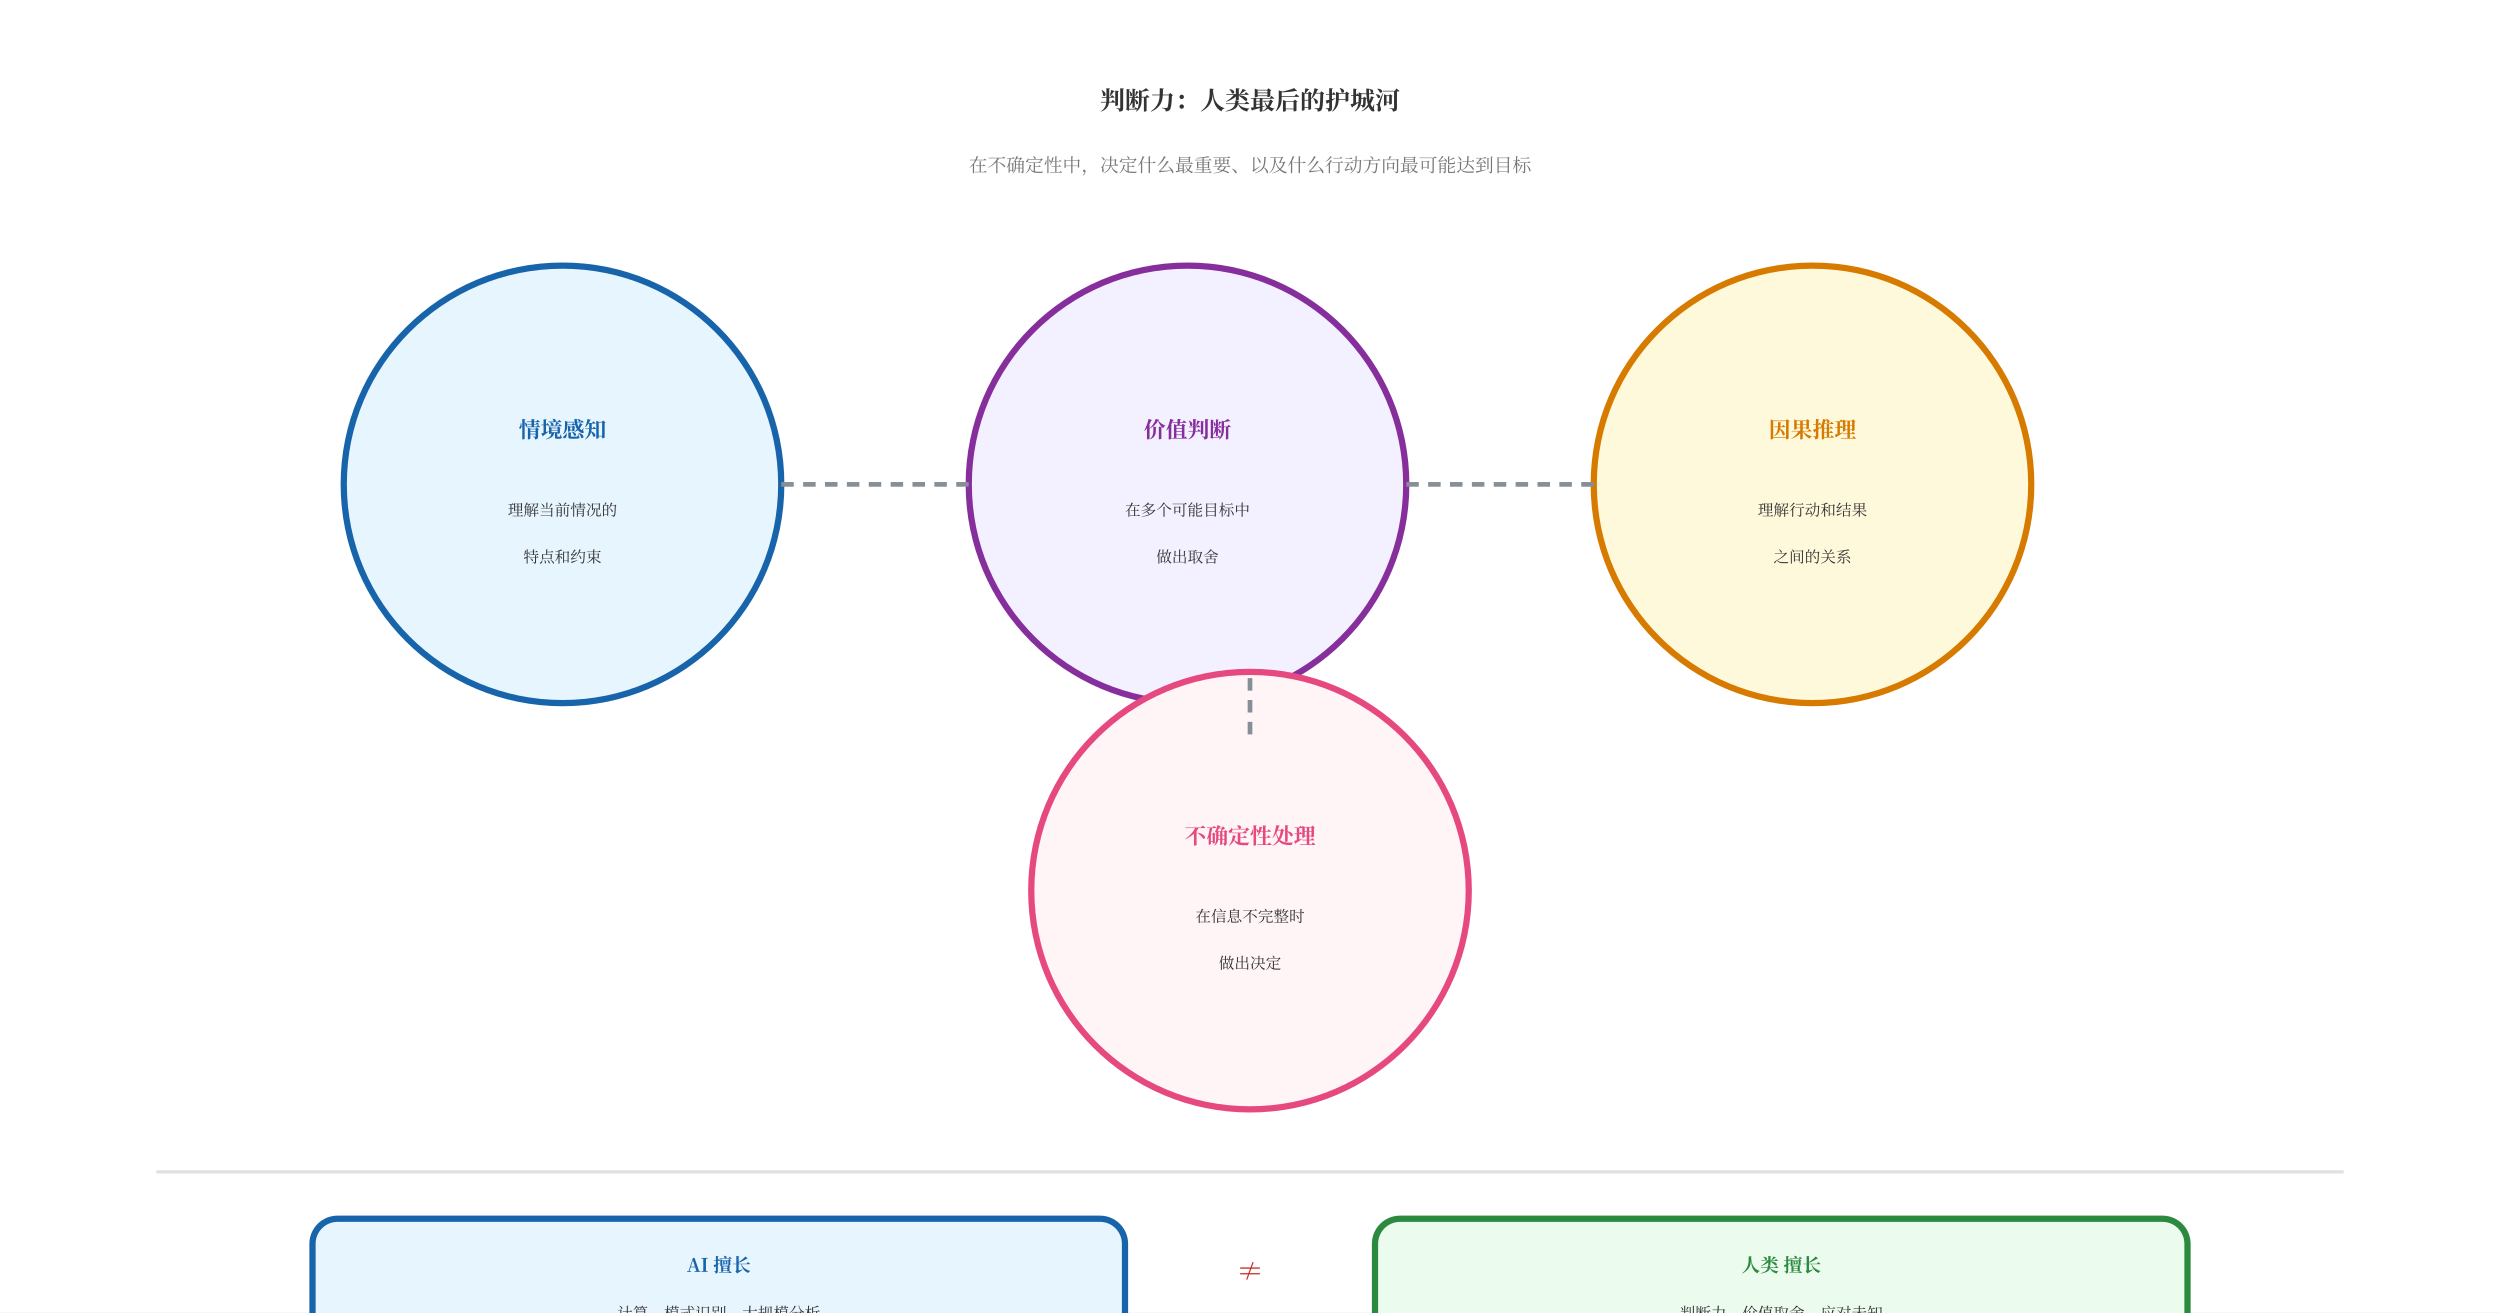
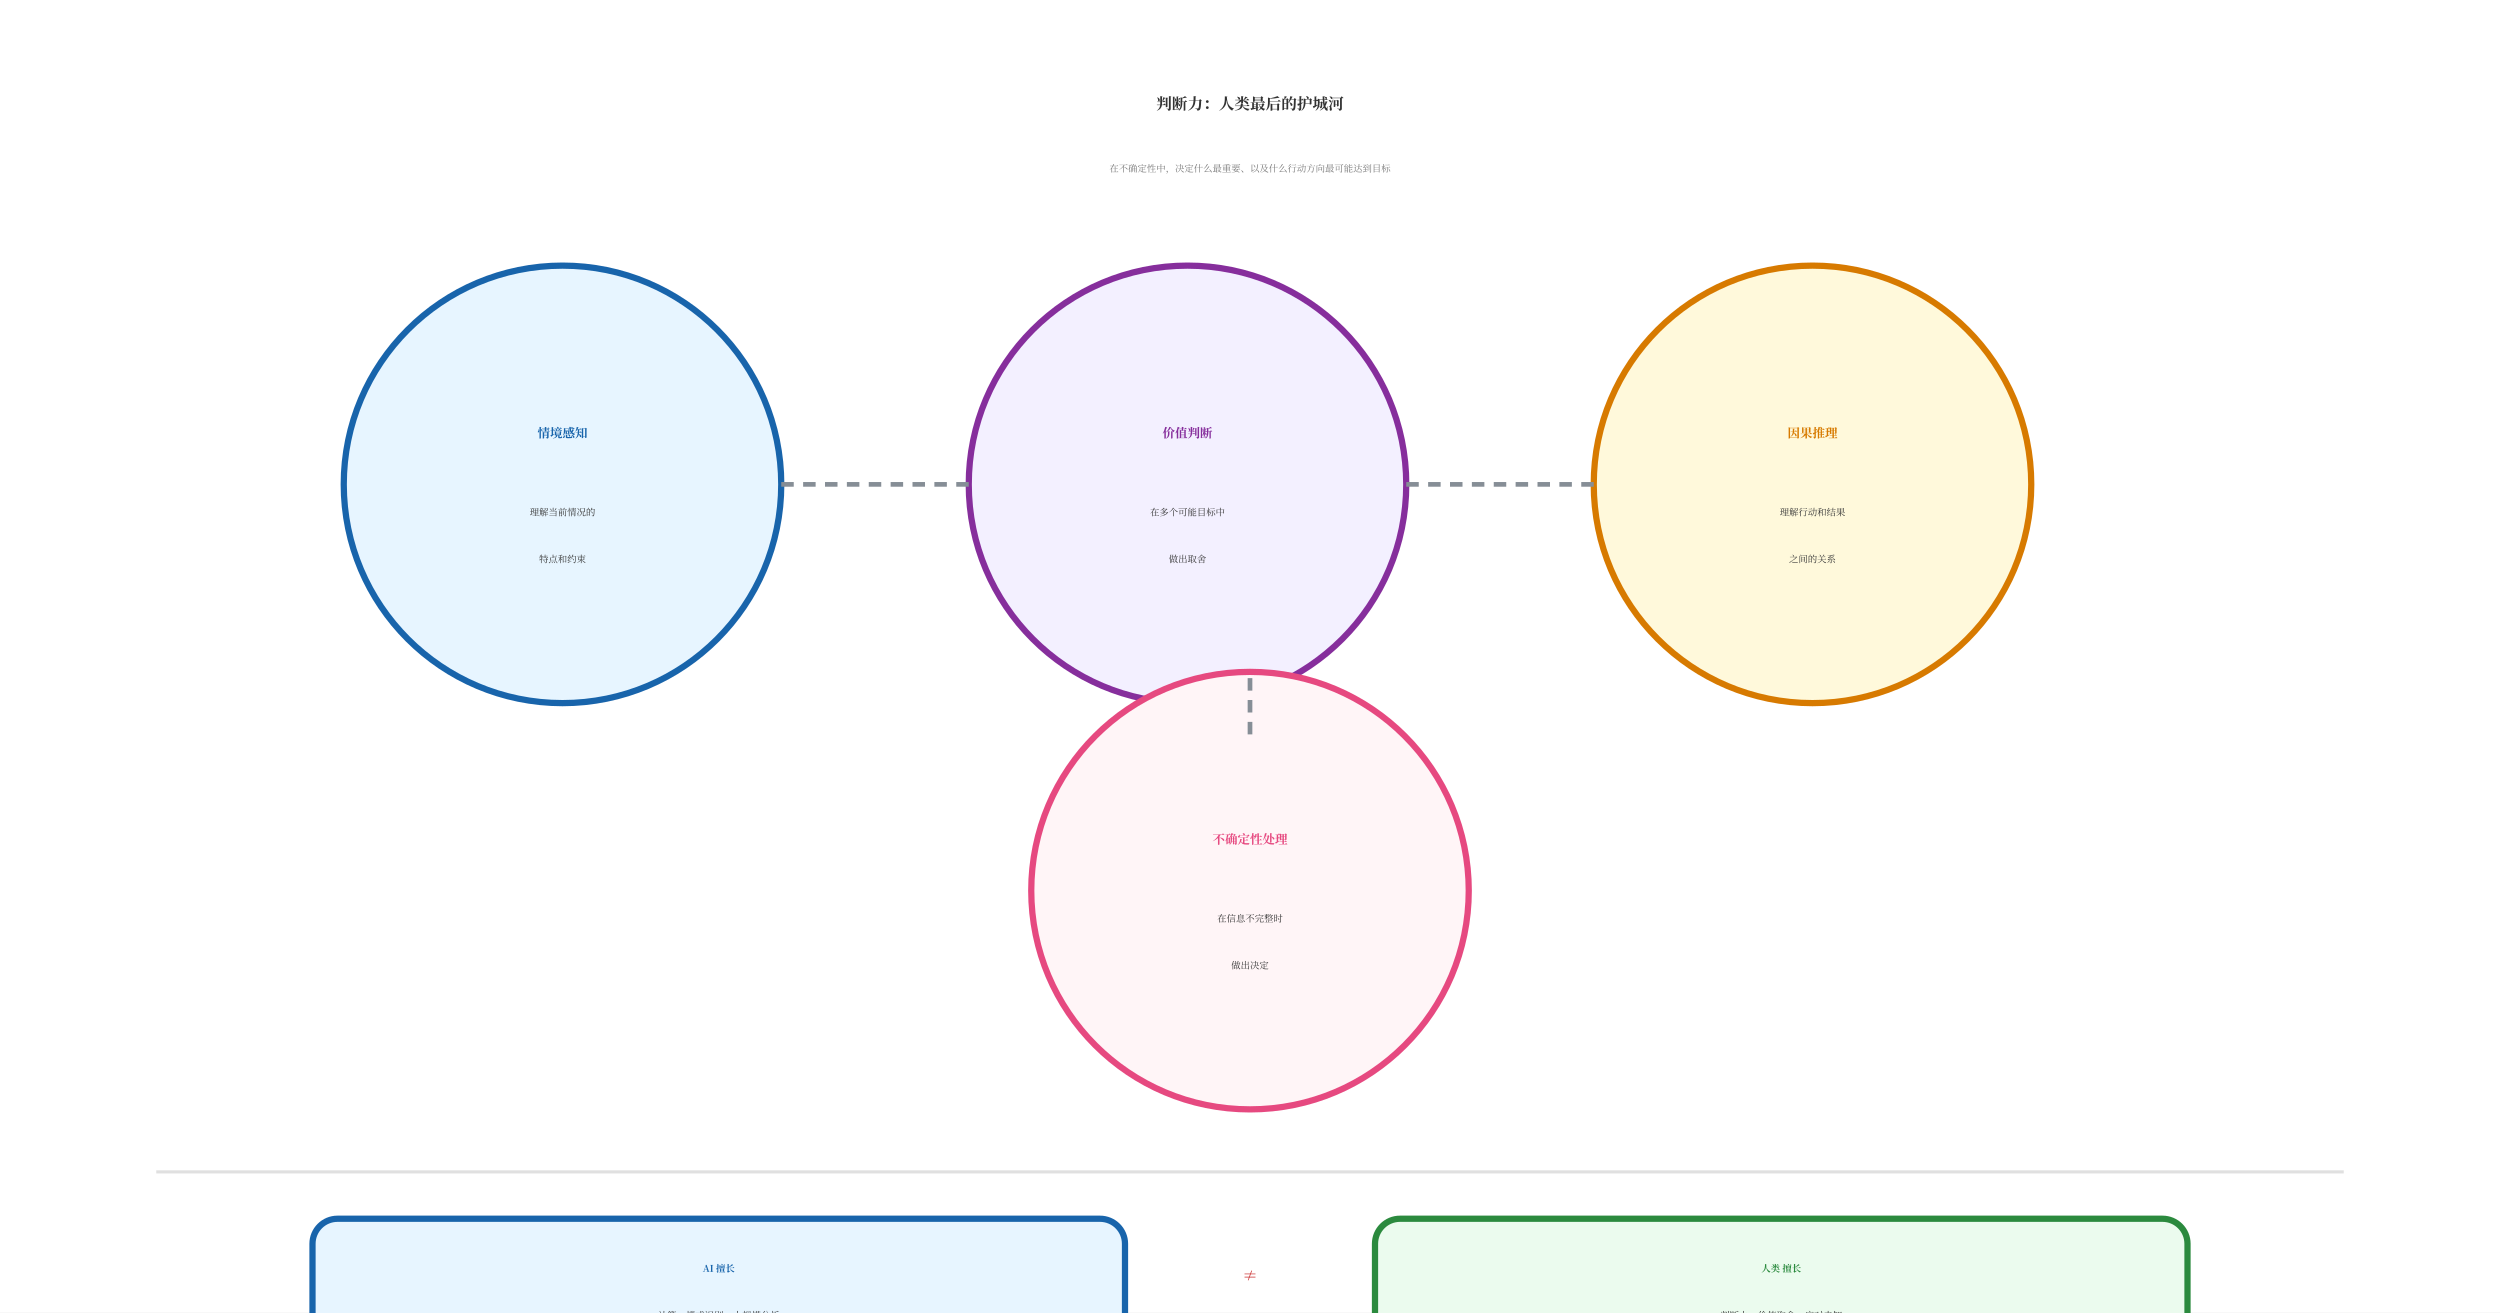
<svg xmlns="http://www.w3.org/2000/svg" viewBox="0 0 800 420" style="font-family: 'Noto Serif CJK SC', serif; background: #fefefe;">
  <rect width="800" height="420" fill="white" />
-   <text x="400" y="35" text-anchor="middle" font-size="8" font-weight="bold" fill="#333">判断力：人类最后的护城河</text>
-   <text x="400" y="55" text-anchor="middle" font-size="6" fill="#777">在不确定性中，决定什么最重要、以及什么行动方向最可能达到目标</text>
+   <text x="400" y="35" text-anchor="middle" font-size="5" font-weight="bold" fill="#333">判断力：人类最后的护城河</text>
+   <text x="400" y="55" text-anchor="middle" font-size="3" fill="#777">在不确定性中，决定什么最重要、以及什么行动方向最可能达到目标</text>
  <circle cx="180" cy="155" r="70" fill="#e7f5ff" stroke="#1864ab" stroke-width="2" />
-   <text x="180" y="140" text-anchor="middle" font-size="7" font-weight="bold" fill="#1864ab">情境感知</text>
-   <text x="180" y="165" text-anchor="middle" font-size="5" fill="#333">理解当前情况的</text>
-   <text x="180" y="180" text-anchor="middle" font-size="5" fill="#333">特点和约束</text>
+   <text x="180" y="140" text-anchor="middle" font-size="4" font-weight="bold" fill="#1864ab">情境感知</text>
+   <text x="180" y="165" text-anchor="middle" font-size="3" fill="#333">理解当前情况的</text>
+   <text x="180" y="180" text-anchor="middle" font-size="3" fill="#333">特点和约束</text>
  <circle cx="380" cy="155" r="70" fill="#f3f0ff" stroke="#862e9c" stroke-width="2" />
-   <text x="380" y="140" text-anchor="middle" font-size="7" font-weight="bold" fill="#862e9c">价值判断</text>
-   <text x="380" y="165" text-anchor="middle" font-size="5" fill="#333">在多个可能目标中</text>
-   <text x="380" y="180" text-anchor="middle" font-size="5" fill="#333">做出取舍</text>
+   <text x="380" y="140" text-anchor="middle" font-size="4" font-weight="bold" fill="#862e9c">价值判断</text>
+   <text x="380" y="165" text-anchor="middle" font-size="3" fill="#333">在多个可能目标中</text>
+   <text x="380" y="180" text-anchor="middle" font-size="3" fill="#333">做出取舍</text>
  <circle cx="580" cy="155" r="70" fill="#fff9db" stroke="#d77a00" stroke-width="2" />
-   <text x="580" y="140" text-anchor="middle" font-size="7" font-weight="bold" fill="#d77a00">因果推理</text>
-   <text x="580" y="165" text-anchor="middle" font-size="5" fill="#333">理解行动和结果</text>
-   <text x="580" y="180" text-anchor="middle" font-size="5" fill="#333">之间的关系</text>
+   <text x="580" y="140" text-anchor="middle" font-size="4" font-weight="bold" fill="#d77a00">因果推理</text>
+   <text x="580" y="165" text-anchor="middle" font-size="3" fill="#333">理解行动和结果</text>
+   <text x="580" y="180" text-anchor="middle" font-size="3" fill="#333">之间的关系</text>
  <circle cx="400" cy="285" r="70" fill="#fff5f7" stroke="#e64980" stroke-width="2" />
-   <text x="400" y="270" text-anchor="middle" font-size="7" font-weight="bold" fill="#e64980">不确定性处理</text>
-   <text x="400" y="295" text-anchor="middle" font-size="5" fill="#333">在信息不完整时</text>
-   <text x="400" y="310" text-anchor="middle" font-size="5" fill="#333">做出决定</text>
+   <text x="400" y="270" text-anchor="middle" font-size="4" font-weight="bold" fill="#e64980">不确定性处理</text>
+   <text x="400" y="295" text-anchor="middle" font-size="3" fill="#333">在信息不完整时</text>
+   <text x="400" y="310" text-anchor="middle" font-size="3" fill="#333">做出决定</text>
  <path d="M250 155 L310 155" fill="none" stroke="#868e96" stroke-width="1.5" stroke-dasharray="4,3" />
  <path d="M450 155 L510 155" fill="none" stroke="#868e96" stroke-width="1.5" stroke-dasharray="4,3" />
  <path d="M400 235 L400 215" fill="none" stroke="#868e96" stroke-width="1.5" stroke-dasharray="4,3" />
  <line x1="50" y1="375" x2="750" y2="375" stroke="#e0e0e0" stroke-width="1" />
  <rect x="100" y="390" width="260" height="40" rx="8" fill="#e7f5ff" stroke="#1864ab" stroke-width="2" />
-   <text x="230" y="407" text-anchor="middle" font-size="6" font-weight="bold" fill="#1864ab">AI 擅长</text>
-   <text x="230" y="422" text-anchor="middle" font-size="5" fill="#333">计算、模式识别、大规模分析</text>
+   <text x="230" y="407" text-anchor="middle" font-size="3" font-weight="bold" fill="#1864ab">AI 擅长</text>
+   <text x="230" y="422" text-anchor="middle" font-size="3" fill="#333">计算、模式识别、大规模分析</text>
  <rect x="440" y="390" width="260" height="40" rx="8" fill="#ebfbee" stroke="#2b8a3e" stroke-width="2" />
-   <text x="570" y="407" text-anchor="middle" font-size="6" font-weight="bold" fill="#2b8a3e">人类 擅长</text>
-   <text x="570" y="422" text-anchor="middle" font-size="5" fill="#333">判断力、价值取舍、应对未知</text>
-   <text x="400" y="410" text-anchor="middle" font-size="9" fill="#c92a2a">≠</text>
+   <text x="570" y="407" text-anchor="middle" font-size="3" font-weight="bold" fill="#2b8a3e">人类 擅长</text>
+   <text x="570" y="422" text-anchor="middle" font-size="3" fill="#333">判断力、价值取舍、应对未知</text>
+   <text x="400" y="410" text-anchor="middle" font-size="5" fill="#c92a2a">≠</text>
</svg>
